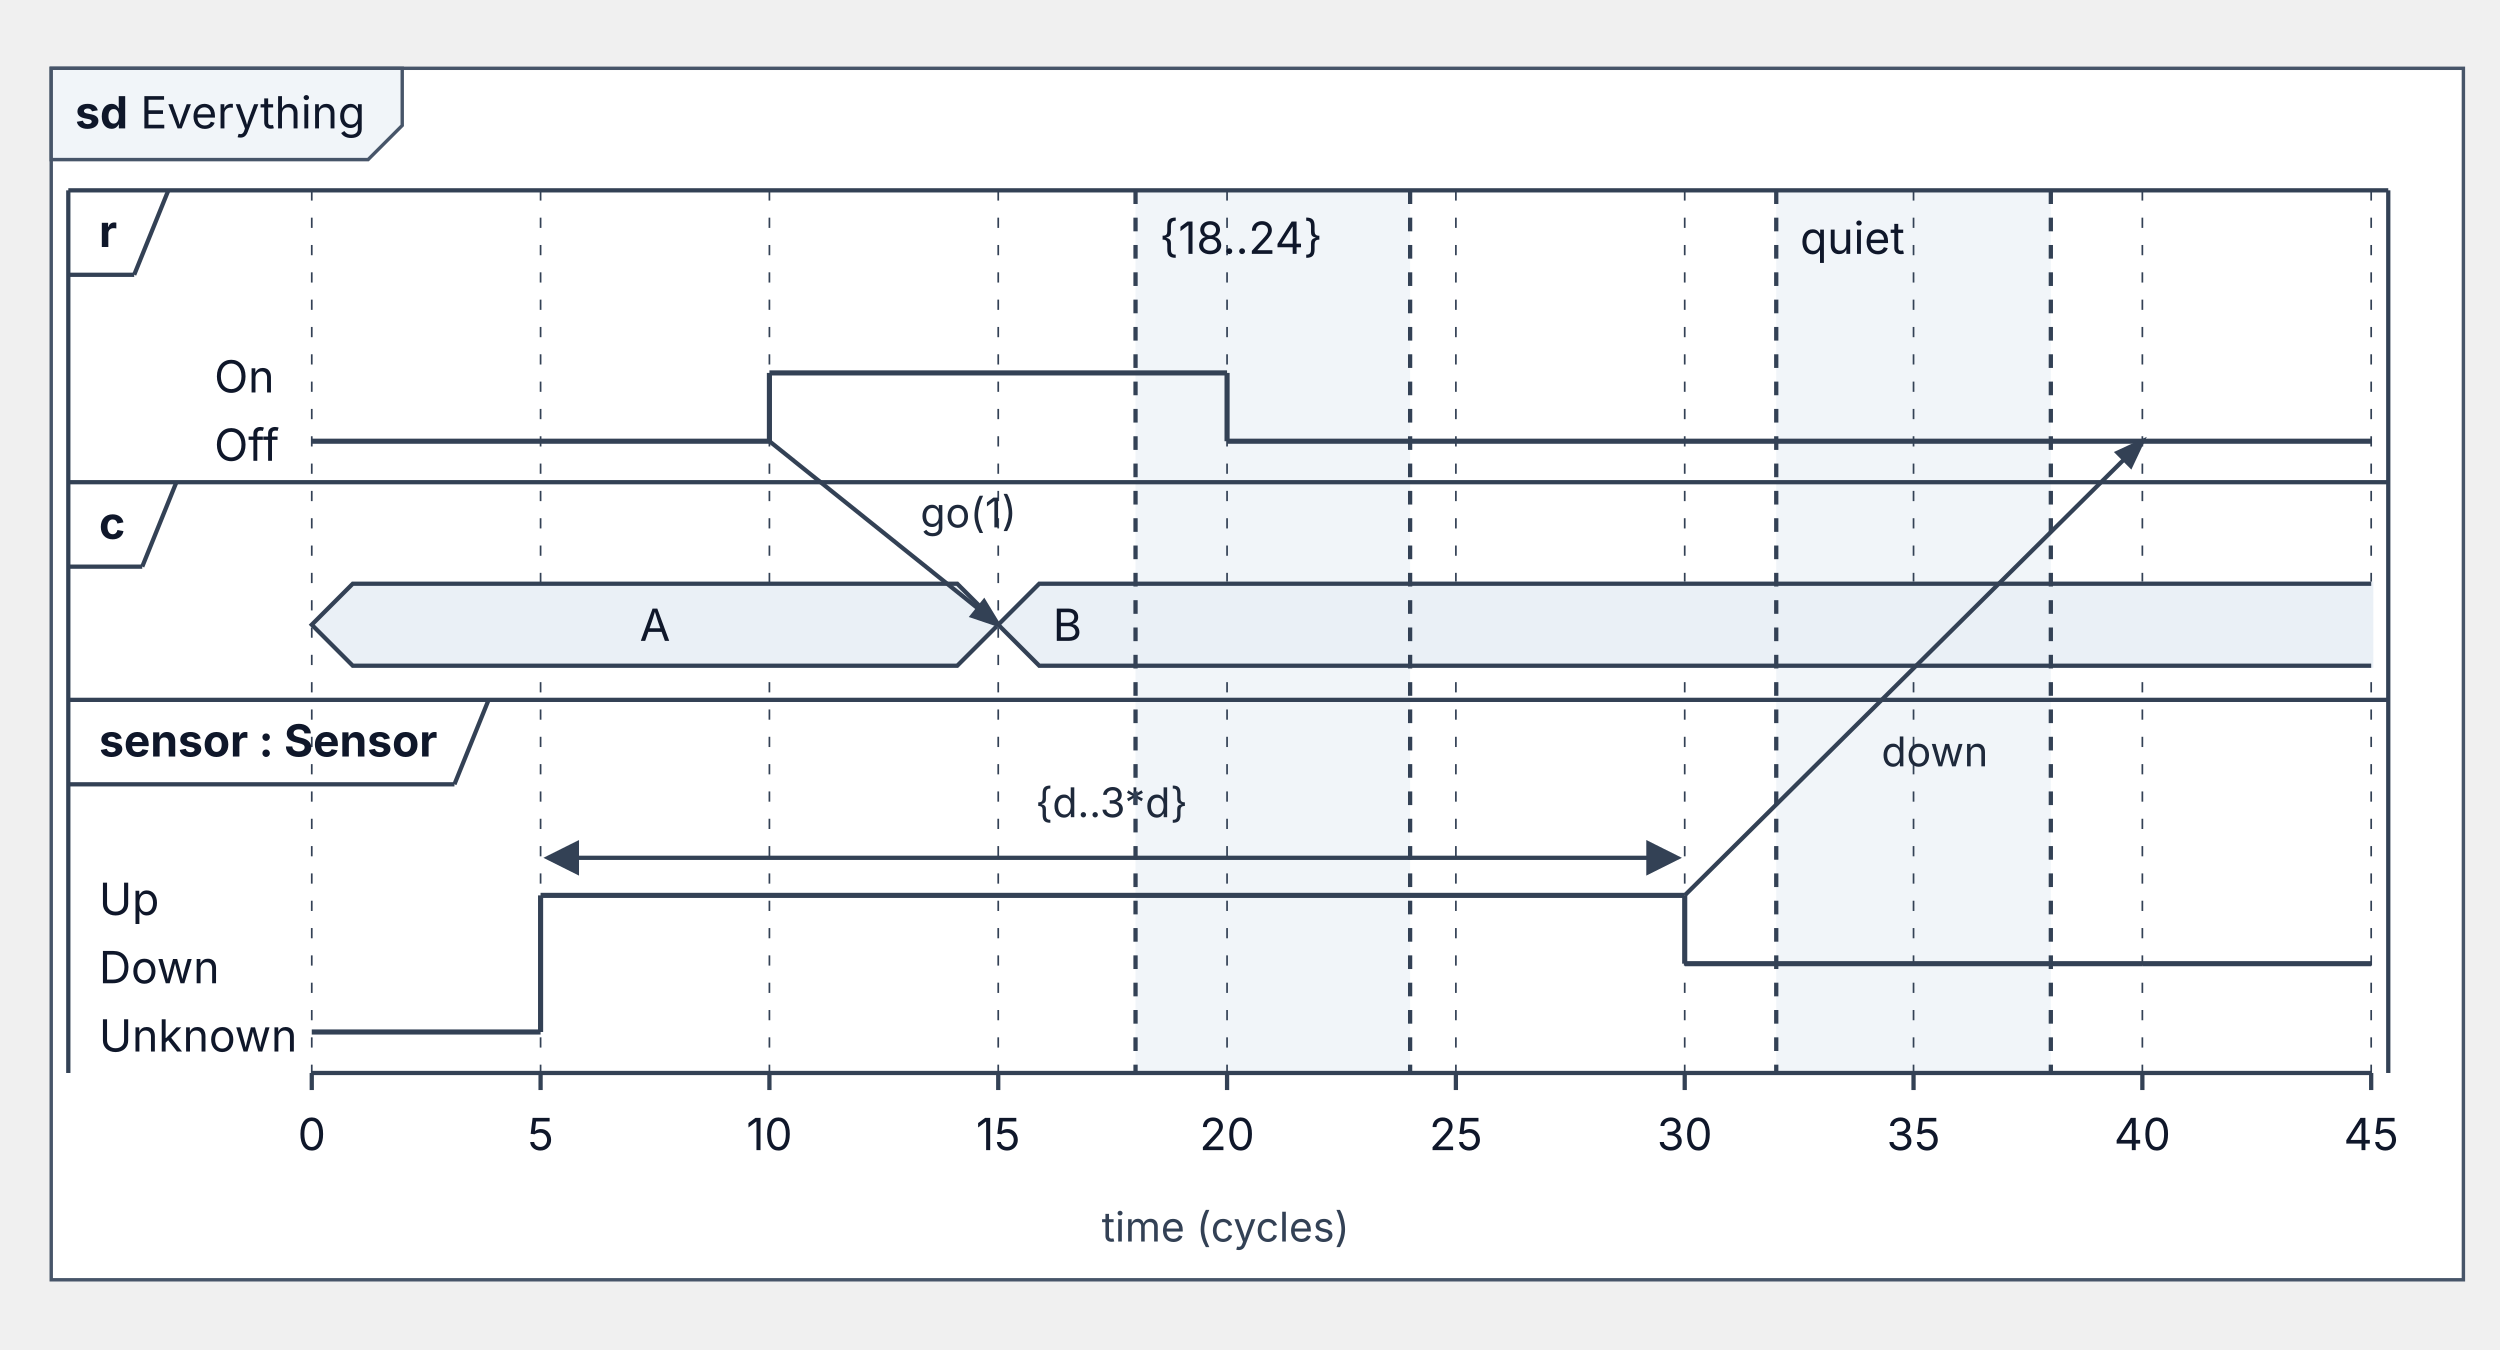
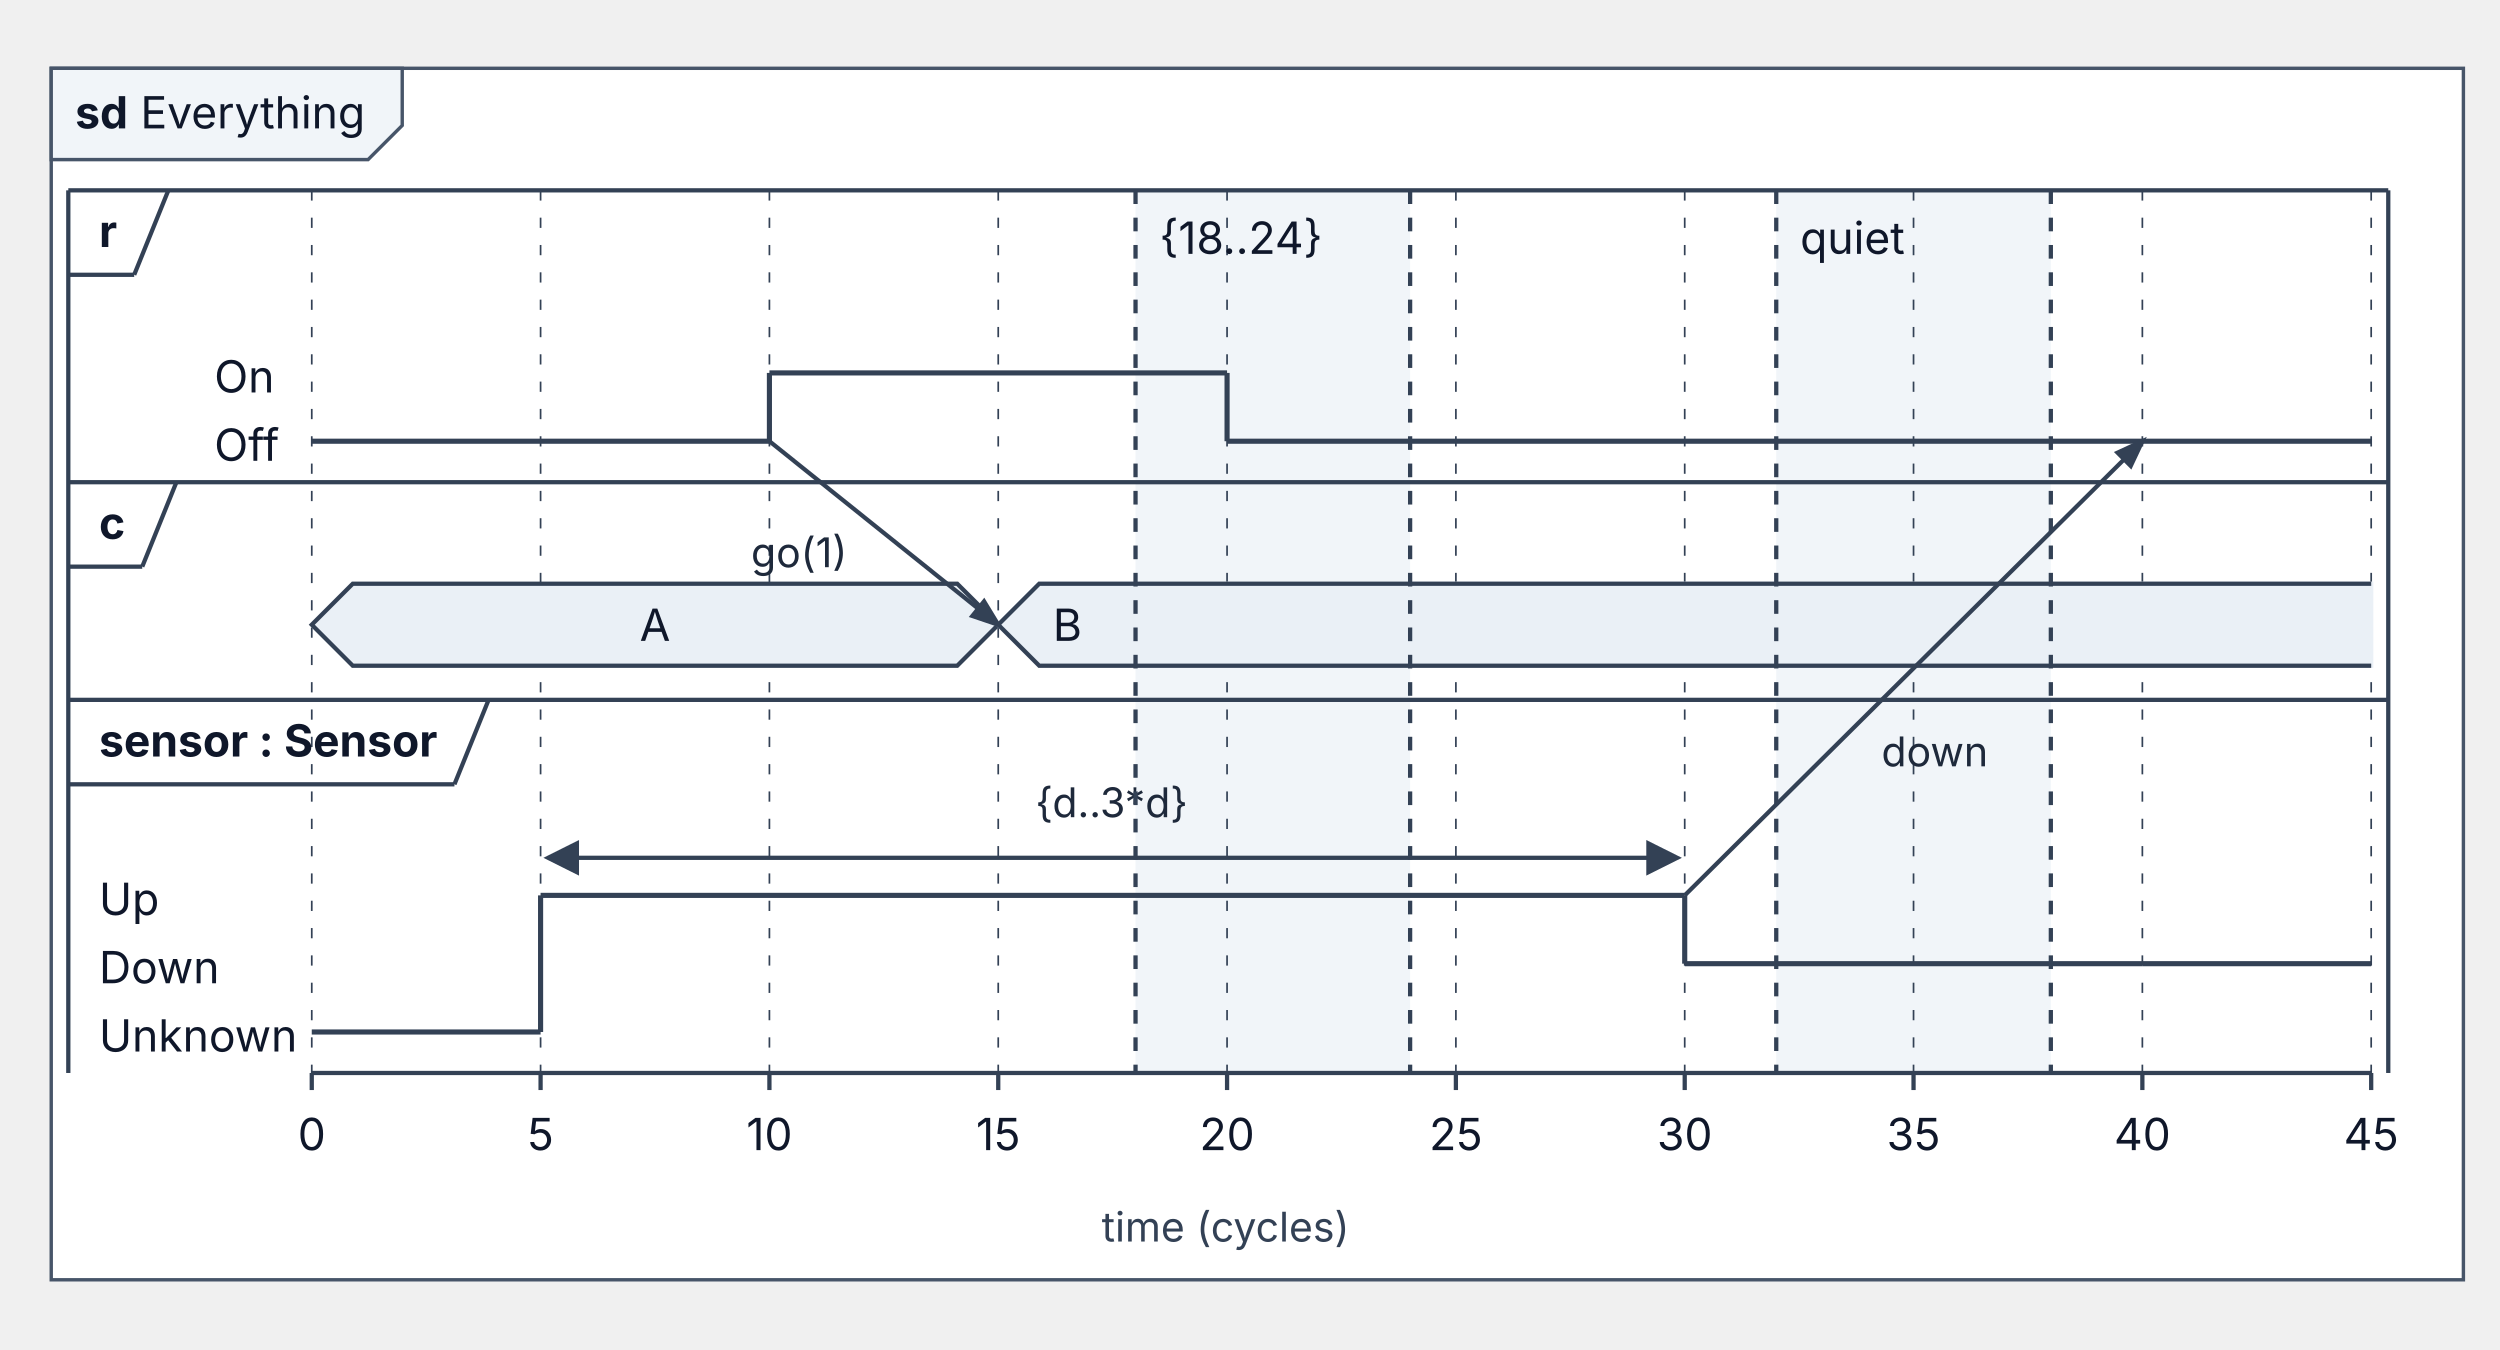
<svg xmlns="http://www.w3.org/2000/svg" xml:space="preserve" contentStyleType="text/css" data-diagram-type="TIMING" height="395px" preserveAspectRatio="none" style="width:732px;height:395px;background:#FFFFFF;" version="1.1" viewBox="0 0 732 395" width="732px" zoomAndPan="magnify">
  <defs />
  <g>
    <rect fill="#FFFFFF" height="354.721" style="stroke:#475569;stroke-width:1;" width="706.284" x="15" y="20" />
    <path d="M15,20 L117.773,20 L117.773,36.73 L107.773,46.73 L15,46.73 Z" fill="#F1F5F9" style="stroke:#475569;stroke-width:1;" />
    <text style="white-space:pre" fill="#0F172A" font-family="Inter" font-size="13" font-weight="bold" lengthAdjust="spacing" textLength="15.476" x="22" y="37.594">sd</text>
    <text style="white-space:pre" fill="#0F172A" font-family="Inter" font-size="13" lengthAdjust="spacing" textLength="65.641" x="41.132" y="37.594">​Everything​</text>
    <line style="stroke:#334155;stroke-width:1.25;" x1="20" x2="20" y1="55.73" y2="314.167" />
    <line style="stroke:#334155;stroke-width:1.25;" x1="699.284" x2="699.284" y1="55.73" y2="314.167" />
    <rect fill="#F1F5F9" height="258.438" style="stroke:none;stroke-width:1;" width="80.4" x="332.484" y="55.73" />
    <rect fill="#F1F5F9" height="258.438" style="stroke:none;stroke-width:1;" width="80.4" x="520.084" y="55.73" />
    <line style="stroke:#334155;stroke-width:0.5;stroke-dasharray:3,5;" x1="91.284" x2="91.284" y1="55.73" y2="314.167" />
    <line style="stroke:#334155;stroke-width:0.5;stroke-dasharray:3,5;" x1="158.284" x2="158.284" y1="55.73" y2="314.167" />
    <line style="stroke:#334155;stroke-width:0.5;stroke-dasharray:3,5;" x1="225.284" x2="225.284" y1="55.73" y2="314.167" />
    <line style="stroke:#334155;stroke-width:0.5;stroke-dasharray:3,5;" x1="292.284" x2="292.284" y1="55.73" y2="314.167" />
    <line style="stroke:#334155;stroke-width:0.5;stroke-dasharray:3,5;" x1="359.284" x2="359.284" y1="55.73" y2="314.167" />
    <line style="stroke:#334155;stroke-width:0.5;stroke-dasharray:3,5;" x1="426.284" x2="426.284" y1="55.73" y2="314.167" />
    <line style="stroke:#334155;stroke-width:0.5;stroke-dasharray:3,5;" x1="493.284" x2="493.284" y1="55.73" y2="314.167" />
    <line style="stroke:#334155;stroke-width:0.5;stroke-dasharray:3,5;" x1="560.284" x2="560.284" y1="55.73" y2="314.167" />
    <line style="stroke:#334155;stroke-width:0.5;stroke-dasharray:3,5;" x1="627.284" x2="627.284" y1="55.73" y2="314.167" />
    <line style="stroke:#334155;stroke-width:0.5;stroke-dasharray:3,5;" x1="694.284" x2="694.284" y1="55.73" y2="314.167" />
    <line style="stroke:#334155;stroke-width:1.25;" x1="20" x2="699.284" y1="55.73" y2="55.73" />
    <text style="white-space:pre" fill="#0F172A" font-family="Inter" font-size="13" font-weight="bold" lengthAdjust="spacing" textLength="5.294" x="29" y="72.323">​r​</text>
    <line style="stroke:#334155;stroke-width:1.25;" x1="20" x2="39.294" y1="80.459" y2="80.459" />
    <line style="stroke:#334155;stroke-width:1.25;" x1="39.294" x2="49.294" y1="80.459" y2="55.73" />
    <text style="white-space:pre" fill="#0F172A" font-family="Inter" font-size="13" lengthAdjust="spacing" textLength="19.564" x="62.721" y="134.917">​Off​</text>
    <text style="white-space:pre" fill="#0F172A" font-family="Inter" font-size="13" lengthAdjust="spacing" textLength="17.621" x="62.721" y="114.918">​On​</text>
    <line style="stroke:#334155;stroke-width:1.5;" x1="91.284" x2="225.284" y1="129.189" y2="129.189" />
    <line style="stroke:#334155;stroke-width:1.5;" x1="225.284" x2="359.284" y1="109.189" y2="109.189" />
    <line style="stroke:#334155;stroke-width:1.5;" x1="359.284" x2="627.284" y1="129.189" y2="129.189" />
    <line style="stroke:#334155;stroke-width:1.5;" x1="627.284" x2="694.284" y1="129.189" y2="129.189" />
    <line style="stroke:#334155;stroke-width:1.5;" x1="225.284" x2="225.284" y1="109.189" y2="129.189" />
    <line style="stroke:#334155;stroke-width:1.5;" x1="359.284" x2="359.284" y1="109.189" y2="129.189" />
    <line style="stroke:#334155;stroke-width:1.5;" x1="627.284" x2="627.284" y1="129.189" y2="129.189" />
    <line style="stroke:#334155;stroke-width:1.25;" x1="20" x2="699.284" y1="141.189" y2="141.189" />
    <text style="white-space:pre" fill="#0F172A" font-family="Inter" font-size="13" font-weight="bold" lengthAdjust="spacing" textLength="7.649" x="29" y="157.782">​c​</text>
    <line style="stroke:#334155;stroke-width:1.25;" x1="20" x2="41.649" y1="165.918" y2="165.918" />
    <line style="stroke:#334155;stroke-width:1.25;" x1="41.649" x2="51.649" y1="165.918" y2="141.189" />
    <polygon fill="#EAF0F6" points="103.284,170.918,280.284,170.918,292.284,182.918,280.284,194.918,103.284,194.918,91.284,182.918" style="stroke:#334155;stroke-width:1.25;" />
    <polygon fill="#EAF0F6" points="304.284,170.918,694.284,170.918,694.284,194.918,304.284,194.918,292.284,182.918" style="stroke:#EAF0F6;stroke-width:1.25;" />
    <path d="M694.284,170.918 L304.284,170.918 L292.284,182.918 L304.284,194.918 L694.284,194.918" fill="#EAF0F6" style="stroke:#334155;stroke-width:1.25;" />
    <text style="white-space:pre" fill="#0F172A" font-family="Inter" font-size="13" lengthAdjust="spacing" textLength="8.969" x="187.3" y="187.647">​A​</text>
    <text style="white-space:pre" fill="#0F172A" font-family="Inter" font-size="13" lengthAdjust="spacing" textLength="8.506" x="308.284" y="187.647">​B​</text>
    <line style="stroke:#334155;stroke-width:1.25;" x1="20" x2="699.284" y1="204.918" y2="204.918" />
    <text style="white-space:pre" fill="#0F172A" font-family="Inter" font-size="13" font-weight="bold" lengthAdjust="spacing" textLength="99.061" x="29" y="221.512">​sensor : Sensor​</text>
    <line style="stroke:#334155;stroke-width:1.25;" x1="20" x2="133.061" y1="229.648" y2="229.648" />
    <line style="stroke:#334155;stroke-width:1.25;" x1="133.061" x2="143.061" y1="229.648" y2="204.918" />
    <text style="white-space:pre" fill="#0F172A" font-family="Inter" font-size="13" lengthAdjust="spacing" textLength="58.284" x="29" y="307.896">​Unknown​</text>
    <text style="white-space:pre" fill="#0F172A" font-family="Inter" font-size="13" lengthAdjust="spacing" textLength="35.496" x="29" y="287.896">​Down​</text>
    <text style="white-space:pre" fill="#0F172A" font-family="Inter" font-size="13" lengthAdjust="spacing" textLength="17.634" x="29" y="267.896">​Up​</text>
    <line style="stroke:#334155;stroke-width:1.5;" x1="91.284" x2="158.284" y1="302.167" y2="302.167" />
    <line style="stroke:#334155;stroke-width:1.5;" x1="158.284" x2="493.284" y1="262.167" y2="262.167" />
    <line style="stroke:#334155;stroke-width:1.5;" x1="493.284" x2="627.284" y1="282.167" y2="282.167" />
    <line style="stroke:#334155;stroke-width:1.5;" x1="627.284" x2="694.284" y1="282.167" y2="282.167" />
    <line style="stroke:#334155;stroke-width:1.5;" x1="158.284" x2="158.284" y1="262.167" y2="302.167" />
    <line style="stroke:#334155;stroke-width:1.5;" x1="493.284" x2="493.284" y1="262.167" y2="282.167" />
    <line style="stroke:#334155;stroke-width:1.5;" x1="627.284" x2="627.284" y1="282.167" y2="282.167" />
    <line style="stroke:#334155;stroke-width:1.25;" x1="160.784" x2="490.784" y1="251.167" y2="251.167" />
    <polygon fill="#334155" points="168.784,255.167,168.784,247.167,160.784,251.167" style="stroke:#334155;stroke-width:1.5;" />
    <polygon fill="#334155" points="482.784,255.167,482.784,247.167,490.784,251.167" style="stroke:#334155;stroke-width:1.5;" />
    <text style="white-space:pre" fill="#1E293B" font-family="Inter" font-size="12" lengthAdjust="spacing" textLength="45.264" x="303.152" y="239.273">​{d..3*d}​</text>
    <line style="stroke:#334155;stroke-width:1.25;" x1="91.284" x2="91.284" y1="314.167" y2="319.167" />
    <line style="stroke:#334155;stroke-width:1.25;" x1="158.284" x2="158.284" y1="314.167" y2="319.167" />
    <line style="stroke:#334155;stroke-width:1.25;" x1="225.284" x2="225.284" y1="314.167" y2="319.167" />
    <line style="stroke:#334155;stroke-width:1.25;" x1="292.284" x2="292.284" y1="314.167" y2="319.167" />
    <line style="stroke:#334155;stroke-width:1.25;" x1="359.284" x2="359.284" y1="314.167" y2="319.167" />
    <line style="stroke:#334155;stroke-width:1.25;" x1="426.284" x2="426.284" y1="314.167" y2="319.167" />
    <line style="stroke:#334155;stroke-width:1.25;" x1="493.284" x2="493.284" y1="314.167" y2="319.167" />
    <line style="stroke:#334155;stroke-width:1.25;" x1="560.284" x2="560.284" y1="314.167" y2="319.167" />
    <line style="stroke:#334155;stroke-width:1.25;" x1="627.284" x2="627.284" y1="314.167" y2="319.167" />
    <line style="stroke:#334155;stroke-width:1.25;" x1="694.284" x2="694.284" y1="314.167" y2="319.167" />
    <line style="stroke:#334155;stroke-width:1.25;" x1="91.284" x2="694.284" y1="314.167" y2="314.167" />
    <text style="white-space:pre" fill="#0F172A" font-family="Inter" font-size="13" lengthAdjust="spacing" textLength="8.201" x="87.184" y="336.761">0</text>
    <text style="white-space:pre" fill="#0F172A" font-family="Inter" font-size="13" lengthAdjust="spacing" textLength="7.712" x="154.428" y="336.761">5</text>
    <text style="white-space:pre" fill="#0F172A" font-family="Inter" font-size="13" lengthAdjust="spacing" textLength="13.489" x="218.54" y="336.761">10</text>
    <text style="white-space:pre" fill="#0F172A" font-family="Inter" font-size="13" lengthAdjust="spacing" textLength="13" x="285.784" y="336.761">15</text>
    <text style="white-space:pre" fill="#0F172A" font-family="Inter" font-size="13" lengthAdjust="spacing" textLength="16.129" x="351.219" y="336.761">20</text>
    <text style="white-space:pre" fill="#0F172A" font-family="Inter" font-size="13" lengthAdjust="spacing" textLength="15.641" x="418.464" y="336.761">25</text>
    <text style="white-space:pre" fill="#0F172A" font-family="Inter" font-size="13" lengthAdjust="spacing" textLength="16.231" x="485.169" y="336.761">30</text>
    <text style="white-space:pre" fill="#0F172A" font-family="Inter" font-size="13" lengthAdjust="spacing" textLength="15.742" x="552.413" y="336.761">35</text>
    <text style="white-space:pre" fill="#0F172A" font-family="Inter" font-size="13" lengthAdjust="spacing" textLength="16.599" x="618.985" y="336.761">40</text>
    <text style="white-space:pre" fill="#0F172A" font-family="Inter" font-size="13" lengthAdjust="spacing" textLength="16.11" x="686.229" y="336.761">45</text>
    <line style="stroke:#334155;stroke-width:1.25;" x1="225.284" x2="292.284" y1="129.189" y2="182.918" />
    <polygon fill="#334155" points="284.708,180.35,288.131,176.08,292.284,182.918" style="stroke:#334155;stroke-width:1.25;" />
-     <text style="white-space:pre" fill="#1E293B" font-family="Inter" font-size="12" lengthAdjust="spacing" textLength="28.189" x="269.484" y="154.426">​go(1)​</text>
+     <text style="white-space:pre" fill="#1E293B" font-family="Inter" font-size="12" lengthAdjust="spacing" textLength="28.189" x="219.895" y="166.08">​go(1)​</text>
    <line style="stroke:#334155;stroke-width:1.25;" x1="493.284" x2="627.284" y1="262.167" y2="129.189" />
    <polygon fill="#334155" points="623.875,136.426,620.021,132.542,627.284,129.189" style="stroke:#334155;stroke-width:1.25;" />
    <text style="white-space:pre" fill="#1E293B" font-family="Inter" font-size="12" lengthAdjust="spacing" textLength="31.453" x="550.884" y="224.376">​down​</text>
    <line style="stroke:#334155;stroke-width:1.25;stroke-dasharray:4,4;" x1="332.484" x2="332.484" y1="55.73" y2="314.167" />
    <line style="stroke:#334155;stroke-width:1.25;stroke-dasharray:4,4;" x1="412.884" x2="412.884" y1="55.73" y2="314.167" />
    <text style="white-space:pre" fill="#0F172A" font-family="Inter" font-size="13" lengthAdjust="spacing" textLength="48.23" x="339.484" y="74.323">​{18..24}​</text>
    <line style="stroke:#334155;stroke-width:1.25;stroke-dasharray:4,4;" x1="520.084" x2="520.084" y1="55.73" y2="314.167" />
    <line style="stroke:#334155;stroke-width:1.25;stroke-dasharray:4,4;" x1="600.484" x2="600.484" y1="55.73" y2="314.167" />
    <text style="white-space:pre" fill="#0F172A" font-family="Inter" font-size="13" lengthAdjust="spacing" textLength="30.627" x="527.084" y="74.323">​quiet​</text>
    <g class="footer" data-source-line="214">
      <text style="white-space:pre" fill="#334155" font-family="Inter" font-size="12" lengthAdjust="spacing" textLength="73.16" x="322.562" y="363.522">​time (cycles)​</text>
    </g>
  </g>
</svg>
